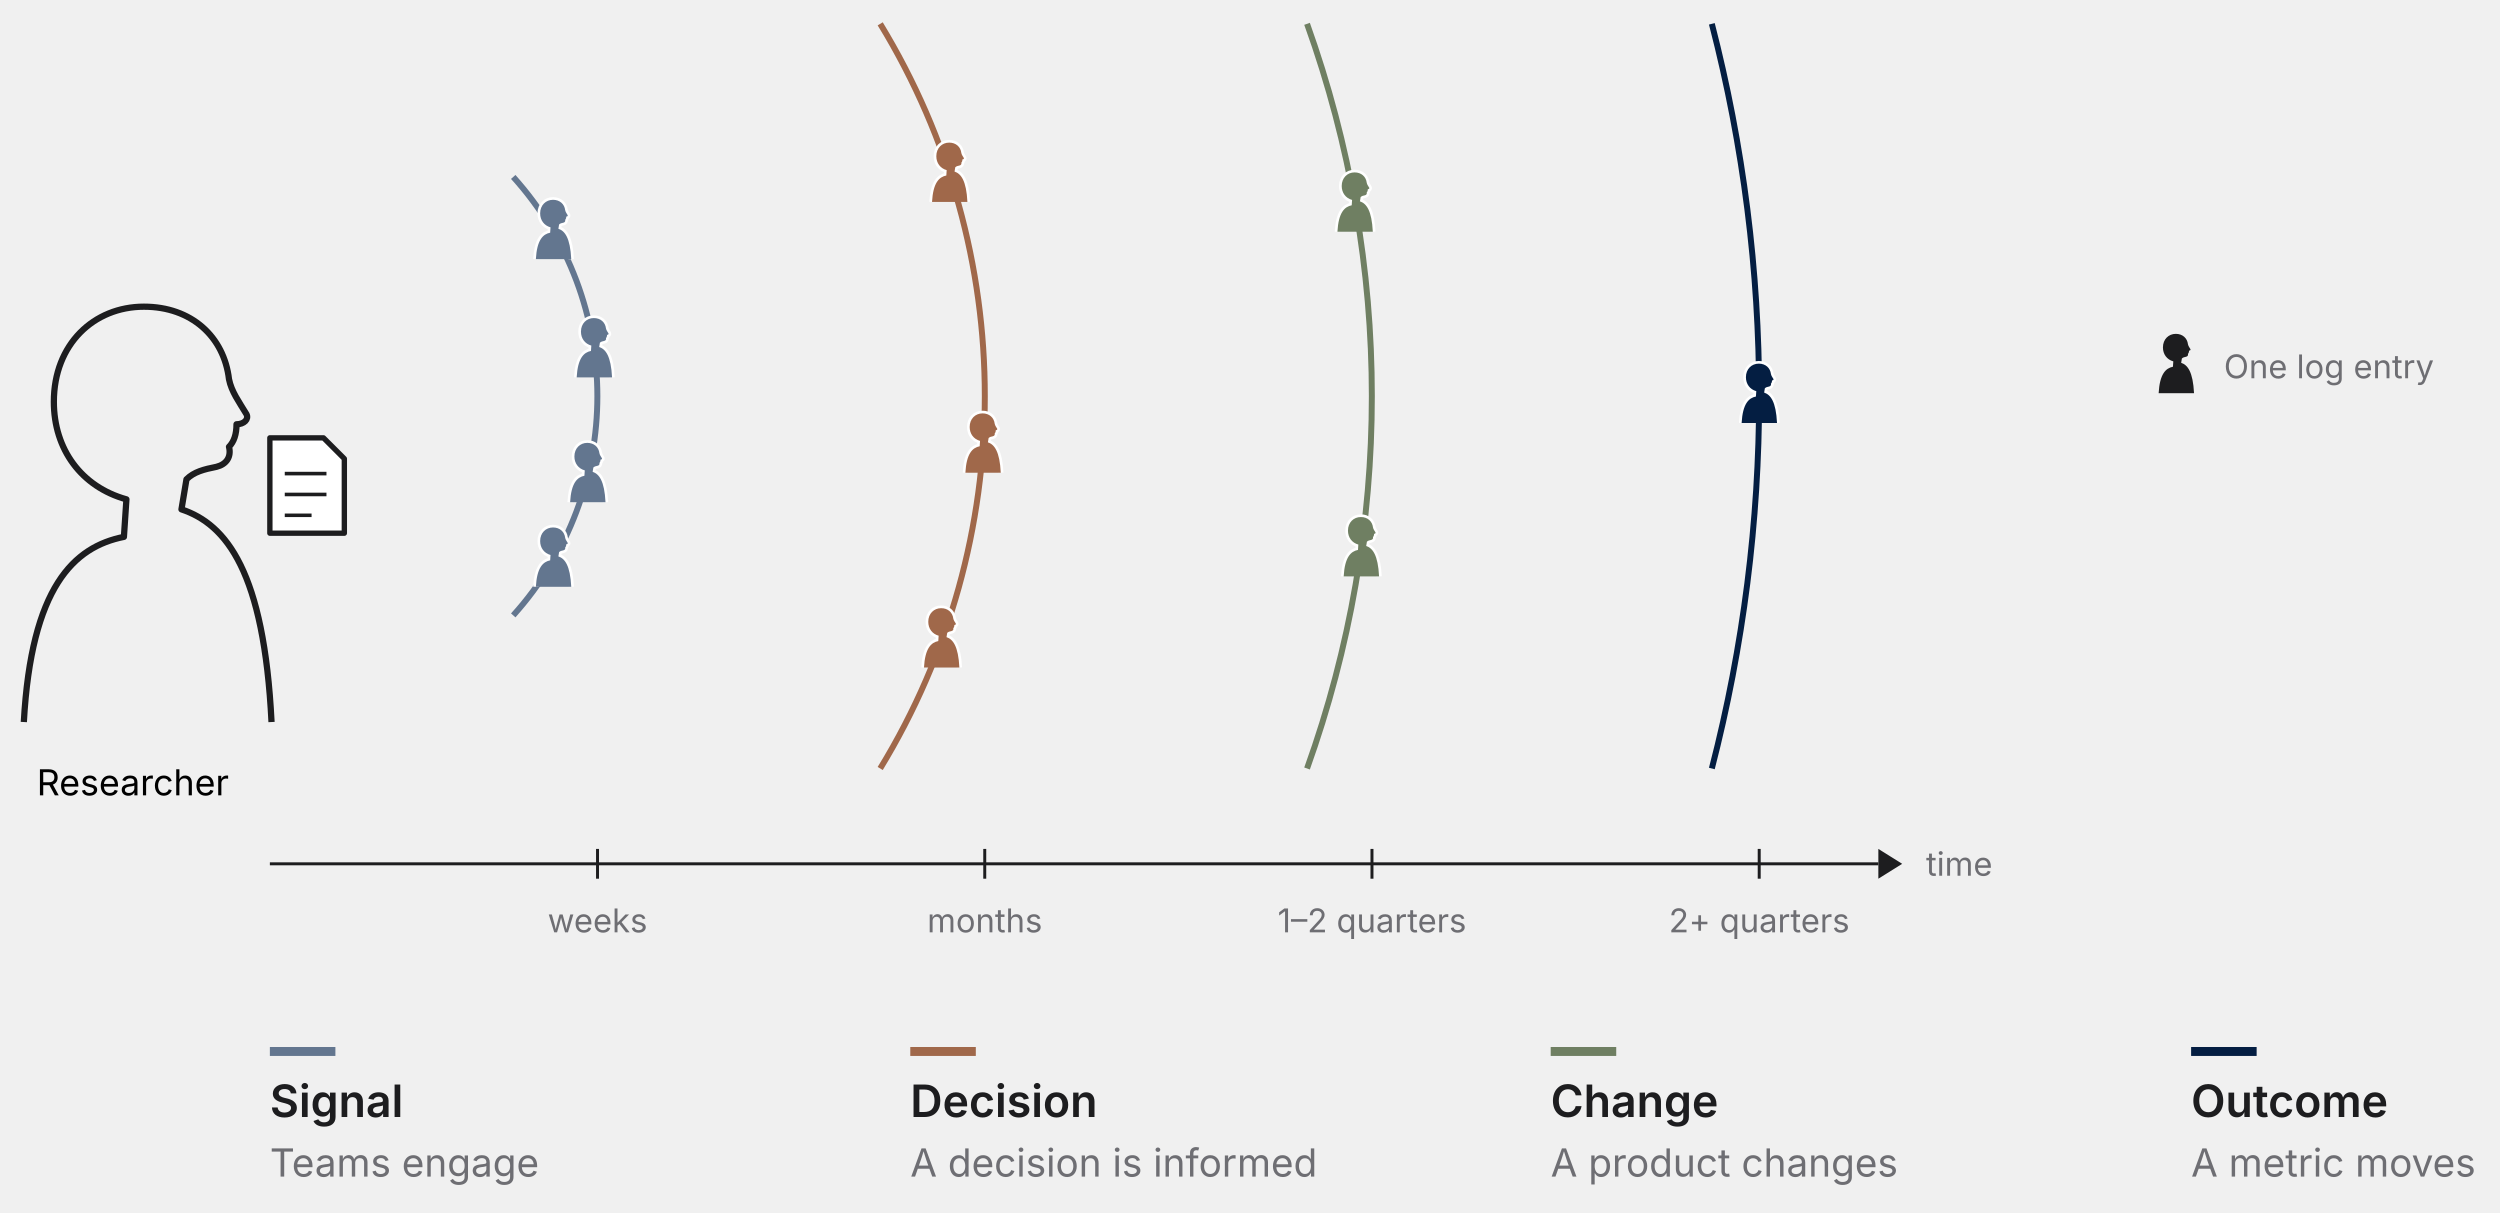
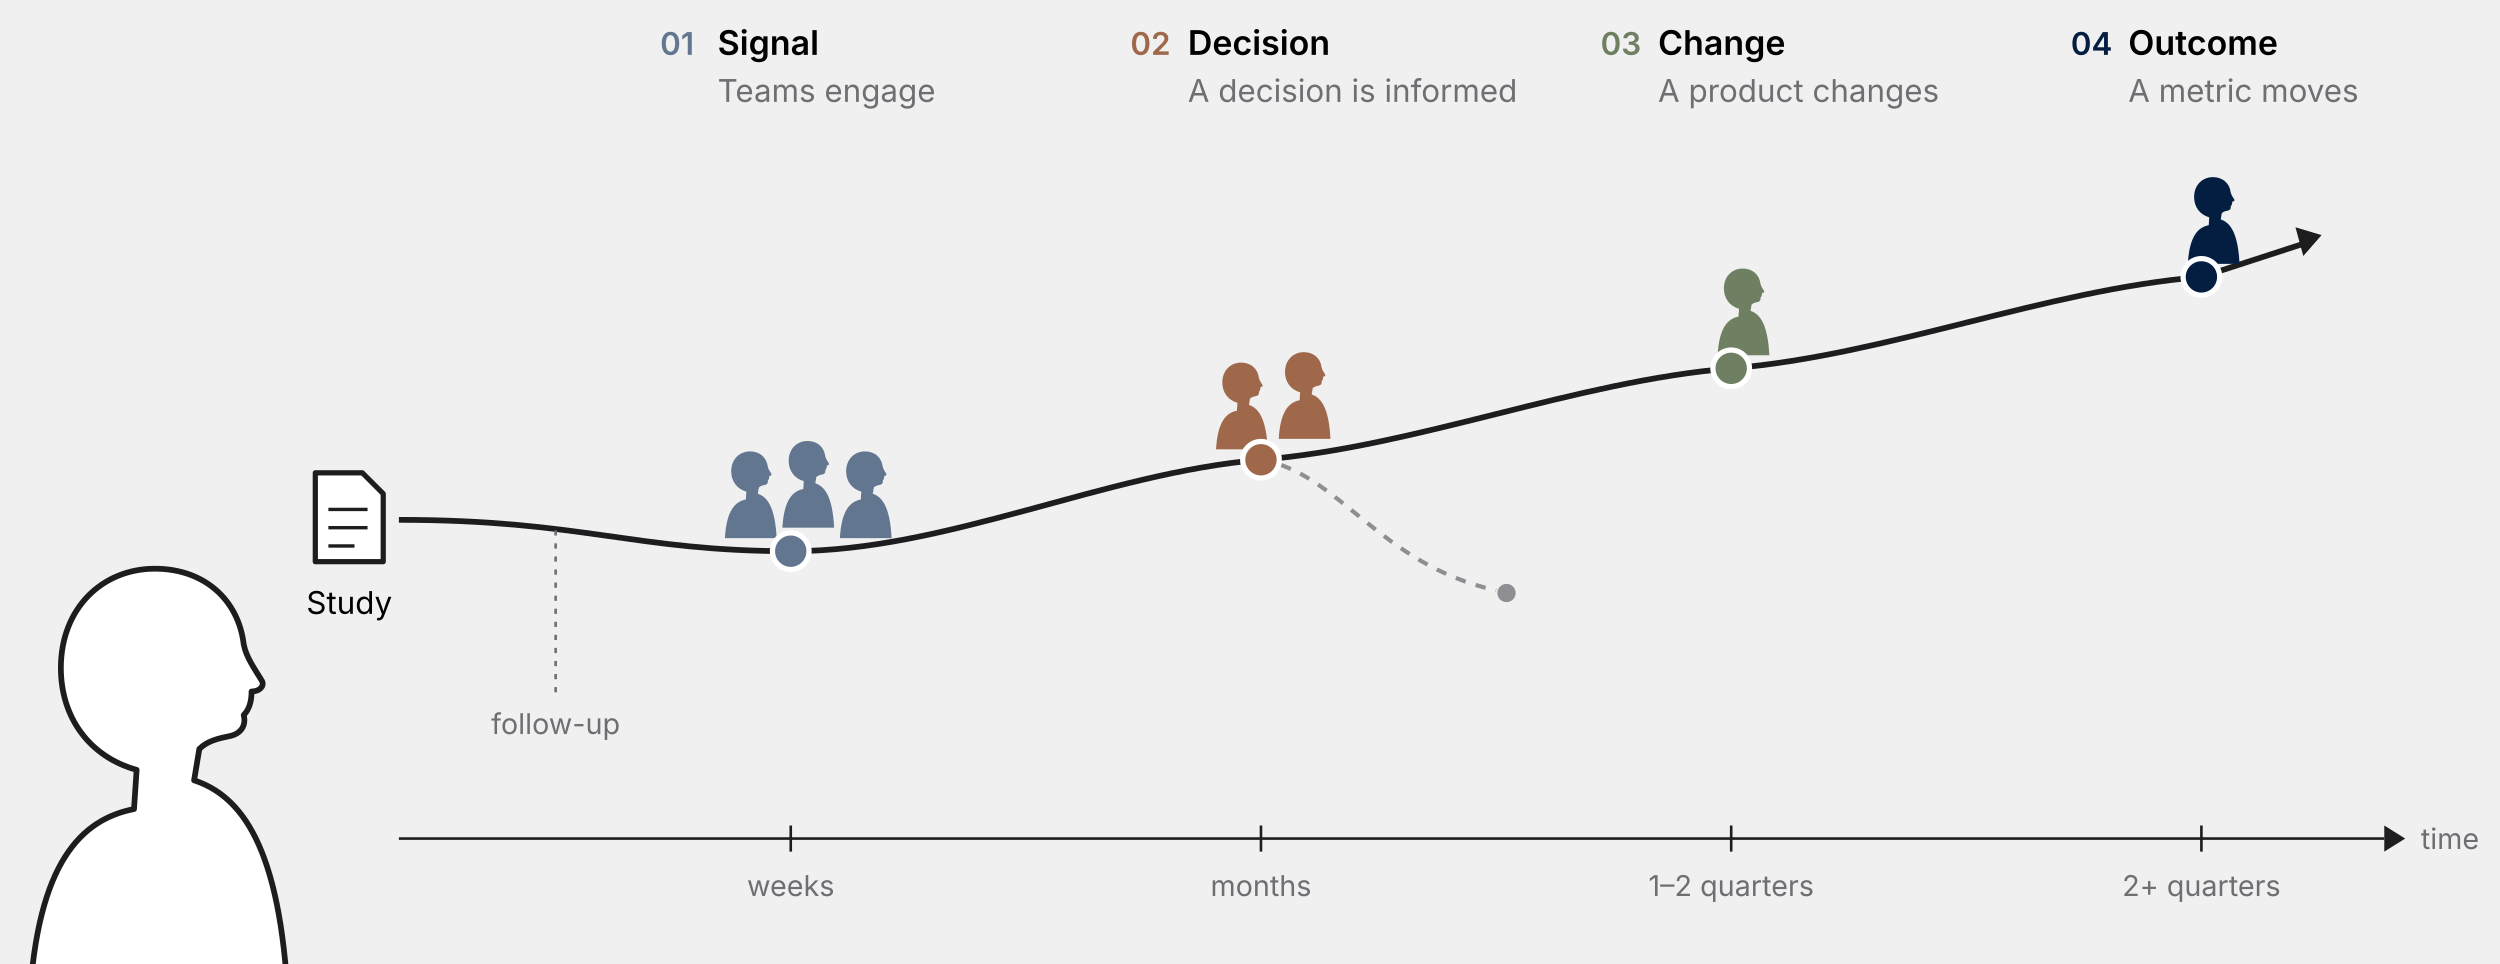
- <svg xmlns="http://www.w3.org/2000/svg" viewBox="59.4 67 839.3 407" font-size="12" font-family="-apple-system, BlinkMacSystemFont, 'SF Pro Text', 'Helvetica Neue', Inter, Arial, sans-serif">
+ <svg xmlns="http://www.w3.org/2000/svg" viewBox="17.3 -31 957 369" font-family="-apple-system, BlinkMacSystemFont, 'SF Pro Text', 'Helvetica Neue', Inter, Arial, sans-serif">
  <defs>
    <path id="pf" d="M70 470 C76 362 110 330 150 322 L152 292 C116 282 94 252 94 214 C94 168 126 138 166 138 C204 138 230 162 234 196 C236 206 242 214 248 224 C250 228 246 232 240 232 C240 240 238 246 234 250 C236 258 232 264 224 266 C214 268 206 270 200 276 L196 300 C232 312 262 350 268 470" />
  </defs>
-   <g transform="translate(38 112) scale(.42)">
-     <use href="#pf" fill="none" stroke="#1d1d1f" stroke-width="5" stroke-linejoin="round" />
+   <g transform="translate(-6.4 117.7) scale(0.5)">
+     <use href="#pf" fill="#fff" stroke="#1d1d1f" stroke-width="4.4" stroke-linejoin="round" />
  </g>
-   <g fill="#fff" stroke="#1d1d1f" stroke-width="1.8" stroke-linejoin="round">
-     <path d="M150 214 h18 l7 7 v25 h-25z" />
-     <path d="M155 226 h14 M155 233 h14 M155 240 h9" stroke-width="1.2" fill="none" />
+   <g fill="#fff" stroke="#1d1d1f" stroke-width="2" stroke-linejoin="round">
+     <path d="M138 150 h18 l8 8 v26 h-26z" />
+     <path d="M143 164 h15 M143 171 h15 M143 178 h10" stroke-width="1.3" fill="none" />
  </g>
-   <text x="104" y="334" text-anchor="middle">Researcher</text>
-   <path d="M231.7 126.4 A110 110 0 0 1 231.7 273.6" fill="none" stroke="#63768f" stroke-width="2" />
-   <path d="M354.9 75 A240 240 0 0 1 354.9 325" fill="none" stroke="#a0684a" stroke-width="2" />
-   <path d="M498.2 75 A370 370 0 0 1 498.2 325" fill="none" stroke="#6f7f62" stroke-width="2" />
-   <path d="M634.1 75 A500 500 0 0 1 634.1 325" fill="none" stroke="#041e42" stroke-width="2" />
-   <g transform="translate(235.1 125.8) scale(.06)">
-     <use href="#pf" fill="#63768f" stroke="#fff" stroke-width="30" paint-order="stroke" />
+   <text x="151" y="204" text-anchor="middle" font-size="12">Study</text>
+   <path d="M170 168 C240 168, 260 180, 320 180 S 440 150, 500 145 S 620 115, 680 110 S 800 80, 860 75" fill="none" stroke="#1d1d1f" stroke-width="2.2" />
+   <path d="M860 75 L900 62" stroke="#1d1d1f" stroke-width="2.2" />
+   <path d="M896 56 l10 3 l-7 8z" fill="#1d1d1f" />
+   <path d="M500 145 C530 150, 545 185, 590 195" fill="none" stroke="#8e8e93" stroke-width="1.6" stroke-dasharray="4 4" />
+   <circle cx="594" cy="196" r="3.5" fill="#8e8e93" />
+   <g transform="translate(287.8 128) scale(0.1)">
+     <use href="#pf" fill="#63768f" stroke="#63768f" stroke-width="0" stroke-linejoin="round" />
  </g>
-   <g transform="translate(248.8 165.5) scale(.06)">
-     <use href="#pf" fill="#63768f" stroke="#fff" stroke-width="30" paint-order="stroke" />
+   <g transform="translate(309.8 124) scale(0.1)">
+     <use href="#pf" fill="#63768f" stroke="#63768f" stroke-width="0" stroke-linejoin="round" />
  </g>
-   <g transform="translate(246.6 207.4) scale(.06)">
-     <use href="#pf" fill="#63768f" stroke="#fff" stroke-width="30" paint-order="stroke" />
+   <g transform="translate(331.8 128) scale(0.1)">
+     <use href="#pf" fill="#63768f" stroke="#63768f" stroke-width="0" stroke-linejoin="round" />
  </g>
-   <g transform="translate(235.1 235.8) scale(.06)">
-     <use href="#pf" fill="#63768f" stroke="#fff" stroke-width="30" paint-order="stroke" />
+   <g transform="translate(475.8 94) scale(0.1)">
+     <use href="#pf" fill="#a0684a" stroke="#a0684a" stroke-width="0" stroke-linejoin="round" />
  </g>
-   <g transform="translate(368.1 106.6) scale(.06)">
-     <use href="#pf" fill="#a0684a" stroke="#fff" stroke-width="30" paint-order="stroke" />
+   <g transform="translate(499.8 90) scale(0.1)">
+     <use href="#pf" fill="#a0684a" stroke="#a0684a" stroke-width="0" stroke-linejoin="round" />
  </g>
-   <g transform="translate(379.3 197.5) scale(.06)">
-     <use href="#pf" fill="#a0684a" stroke="#fff" stroke-width="30" paint-order="stroke" />
+   <g transform="translate(667.8 58) scale(0.1)">
+     <use href="#pf" fill="#6f7f62" stroke="#6f7f62" stroke-width="0" stroke-linejoin="round" />
  </g>
-   <g transform="translate(365.4 262.9) scale(.06)">
-     <use href="#pf" fill="#a0684a" stroke="#fff" stroke-width="30" paint-order="stroke" />
+   <g transform="translate(847.8 23) scale(0.1)">
+     <use href="#pf" fill="#041e42" stroke="#041e42" stroke-width="0" stroke-linejoin="round" />
  </g>
-   <g transform="translate(504.2 116.6) scale(.06)">
-     <use href="#pf" fill="#6f7f62" stroke="#fff" stroke-width="30" paint-order="stroke" />
-   </g>
-   <g transform="translate(506.3 232.3) scale(.06)">
-     <use href="#pf" fill="#6f7f62" stroke="#fff" stroke-width="30" paint-order="stroke" />
-   </g>
-   <g transform="translate(639.9 180.8) scale(.06)">
-     <use href="#pf" fill="#041e42" stroke="#fff" stroke-width="30" paint-order="stroke" />
-   </g>
-   <line x1="150" y1="357" x2="690" y2="357" stroke="#1d1d1f" />
-   <path d="M690 352 l8 5 l-8 5" fill="#1d1d1f" />
-   <text x="706" y="361" font-size="11" fill="#6e6e73">time</text>
-   <line x1="260" y1="352" x2="260" y2="362" stroke="#1d1d1f" />
-   <line x1="390" y1="352" x2="390" y2="362" stroke="#1d1d1f" />
-   <line x1="520" y1="352" x2="520" y2="362" stroke="#1d1d1f" />
-   <line x1="650" y1="352" x2="650" y2="362" stroke="#1d1d1f" />
-   <text x="260" y="380" text-anchor="middle" font-size="11" fill="#6e6e73">weeks</text>
-   <text x="390" y="380" text-anchor="middle" font-size="11" fill="#6e6e73">months</text>
-   <text x="520" y="380" text-anchor="middle" font-size="11" fill="#6e6e73">1–2 quarters</text>
-   <text x="650" y="380" text-anchor="middle" font-size="11" fill="#6e6e73">2+ quarters</text>
-   <g transform="translate(779.9 170.8) scale(.06)">
-     <use href="#pf" fill="#1d1d1f" />
-   </g>
-   <text x="806" y="194" fill="#6e6e73" font-size="11">One log entry</text>
-   <g>
-     <line x1="150" y1="420" x2="172" y2="420" stroke="#63768f" stroke-width="3" />
-     <text x="150" y="442" fill="#1d1d1f" font-weight="600" font-size="15">Signal</text>
-     <text x="150" y="462" font-size="13" fill="#6e6e73">Teams engage</text>
-     <line x1="365" y1="420" x2="387" y2="420" stroke="#a0684a" stroke-width="3" />
-     <text x="365" y="442" fill="#1d1d1f" font-weight="600" font-size="15">Decision</text>
-     <text x="365" y="462" font-size="13" fill="#6e6e73">A decision is informed</text>
-     <line x1="580" y1="420" x2="602" y2="420" stroke="#6f7f62" stroke-width="3" />
-     <text x="580" y="442" fill="#1d1d1f" font-weight="600" font-size="15">Change</text>
-     <text x="580" y="462" font-size="13" fill="#6e6e73">A product changes</text>
-     <line x1="795" y1="420" x2="817" y2="420" stroke="#041e42" stroke-width="3" />
-     <text x="795" y="442" fill="#1d1d1f" font-weight="600" font-size="15">Outcome</text>
-     <text x="795" y="462" font-size="13" fill="#6e6e73">A metric moves</text>
-   </g>
+   <circle cx="320" cy="180" r="7" fill="#63768f" stroke="#fff" stroke-width="2" />
+   <circle cx="500" cy="145" r="7" fill="#a0684a" stroke="#fff" stroke-width="2" />
+   <circle cx="680" cy="110" r="7" fill="#6f7f62" stroke="#fff" stroke-width="2" />
+   <circle cx="860" cy="75" r="7" fill="#041e42" stroke="#fff" stroke-width="2" />
+   <line x1="230" y1="172" x2="230" y2="236" stroke="#6e6e73" stroke-width="1" stroke-dasharray="2 3" />
+   <text x="230" y="250" text-anchor="middle" font-size="11" fill="#6e6e73">follow-up</text>
+   <line x1="170" y1="290" x2="930" y2="290" stroke="#1d1d1f" />
+   <path d="M930 285 l8 5 l-8 5" fill="#1d1d1f" />
+   <text x="944" y="294" font-size="11" fill="#6e6e73">time</text>
+   <line x1="320" y1="285" x2="320" y2="295" stroke="#1d1d1f" />
+   <text x="320" y="312" text-anchor="middle" font-size="11" fill="#6e6e73">weeks</text>
+   <line x1="500" y1="285" x2="500" y2="295" stroke="#1d1d1f" />
+   <text x="500" y="312" text-anchor="middle" font-size="11" fill="#6e6e73">months</text>
+   <line x1="680" y1="285" x2="680" y2="295" stroke="#1d1d1f" />
+   <text x="680" y="312" text-anchor="middle" font-size="11" fill="#6e6e73">1–2 quarters</text>
+   <line x1="860" y1="285" x2="860" y2="295" stroke="#1d1d1f" />
+   <text x="860" y="312" text-anchor="middle" font-size="11" fill="#6e6e73">2+ quarters</text>
+   <text x="270" y="-10" font-size="12" font-weight="600" fill="#63768f">01</text>
+   <text x="292" y="-10" font-size="13" font-weight="600">Signal</text>
+   <text x="292" y="8" font-size="12" fill="#6e6e73">Teams engage</text>
+   <text x="450" y="-10" font-size="12" font-weight="600" fill="#a0684a">02</text>
+   <text x="472" y="-10" font-size="13" font-weight="600">Decision</text>
+   <text x="472" y="8" font-size="12" fill="#6e6e73">A decision is informed</text>
+   <text x="630" y="-10" font-size="12" font-weight="600" fill="#6f7f62">03</text>
+   <text x="652" y="-10" font-size="13" font-weight="600">Change</text>
+   <text x="652" y="8" font-size="12" fill="#6e6e73">A product changes</text>
+   <text x="810" y="-10" font-size="12" font-weight="600" fill="#041e42">04</text>
+   <text x="832" y="-10" font-size="13" font-weight="600">Outcome</text>
+   <text x="832" y="8" font-size="12" fill="#6e6e73">A metric moves</text>
</svg>
